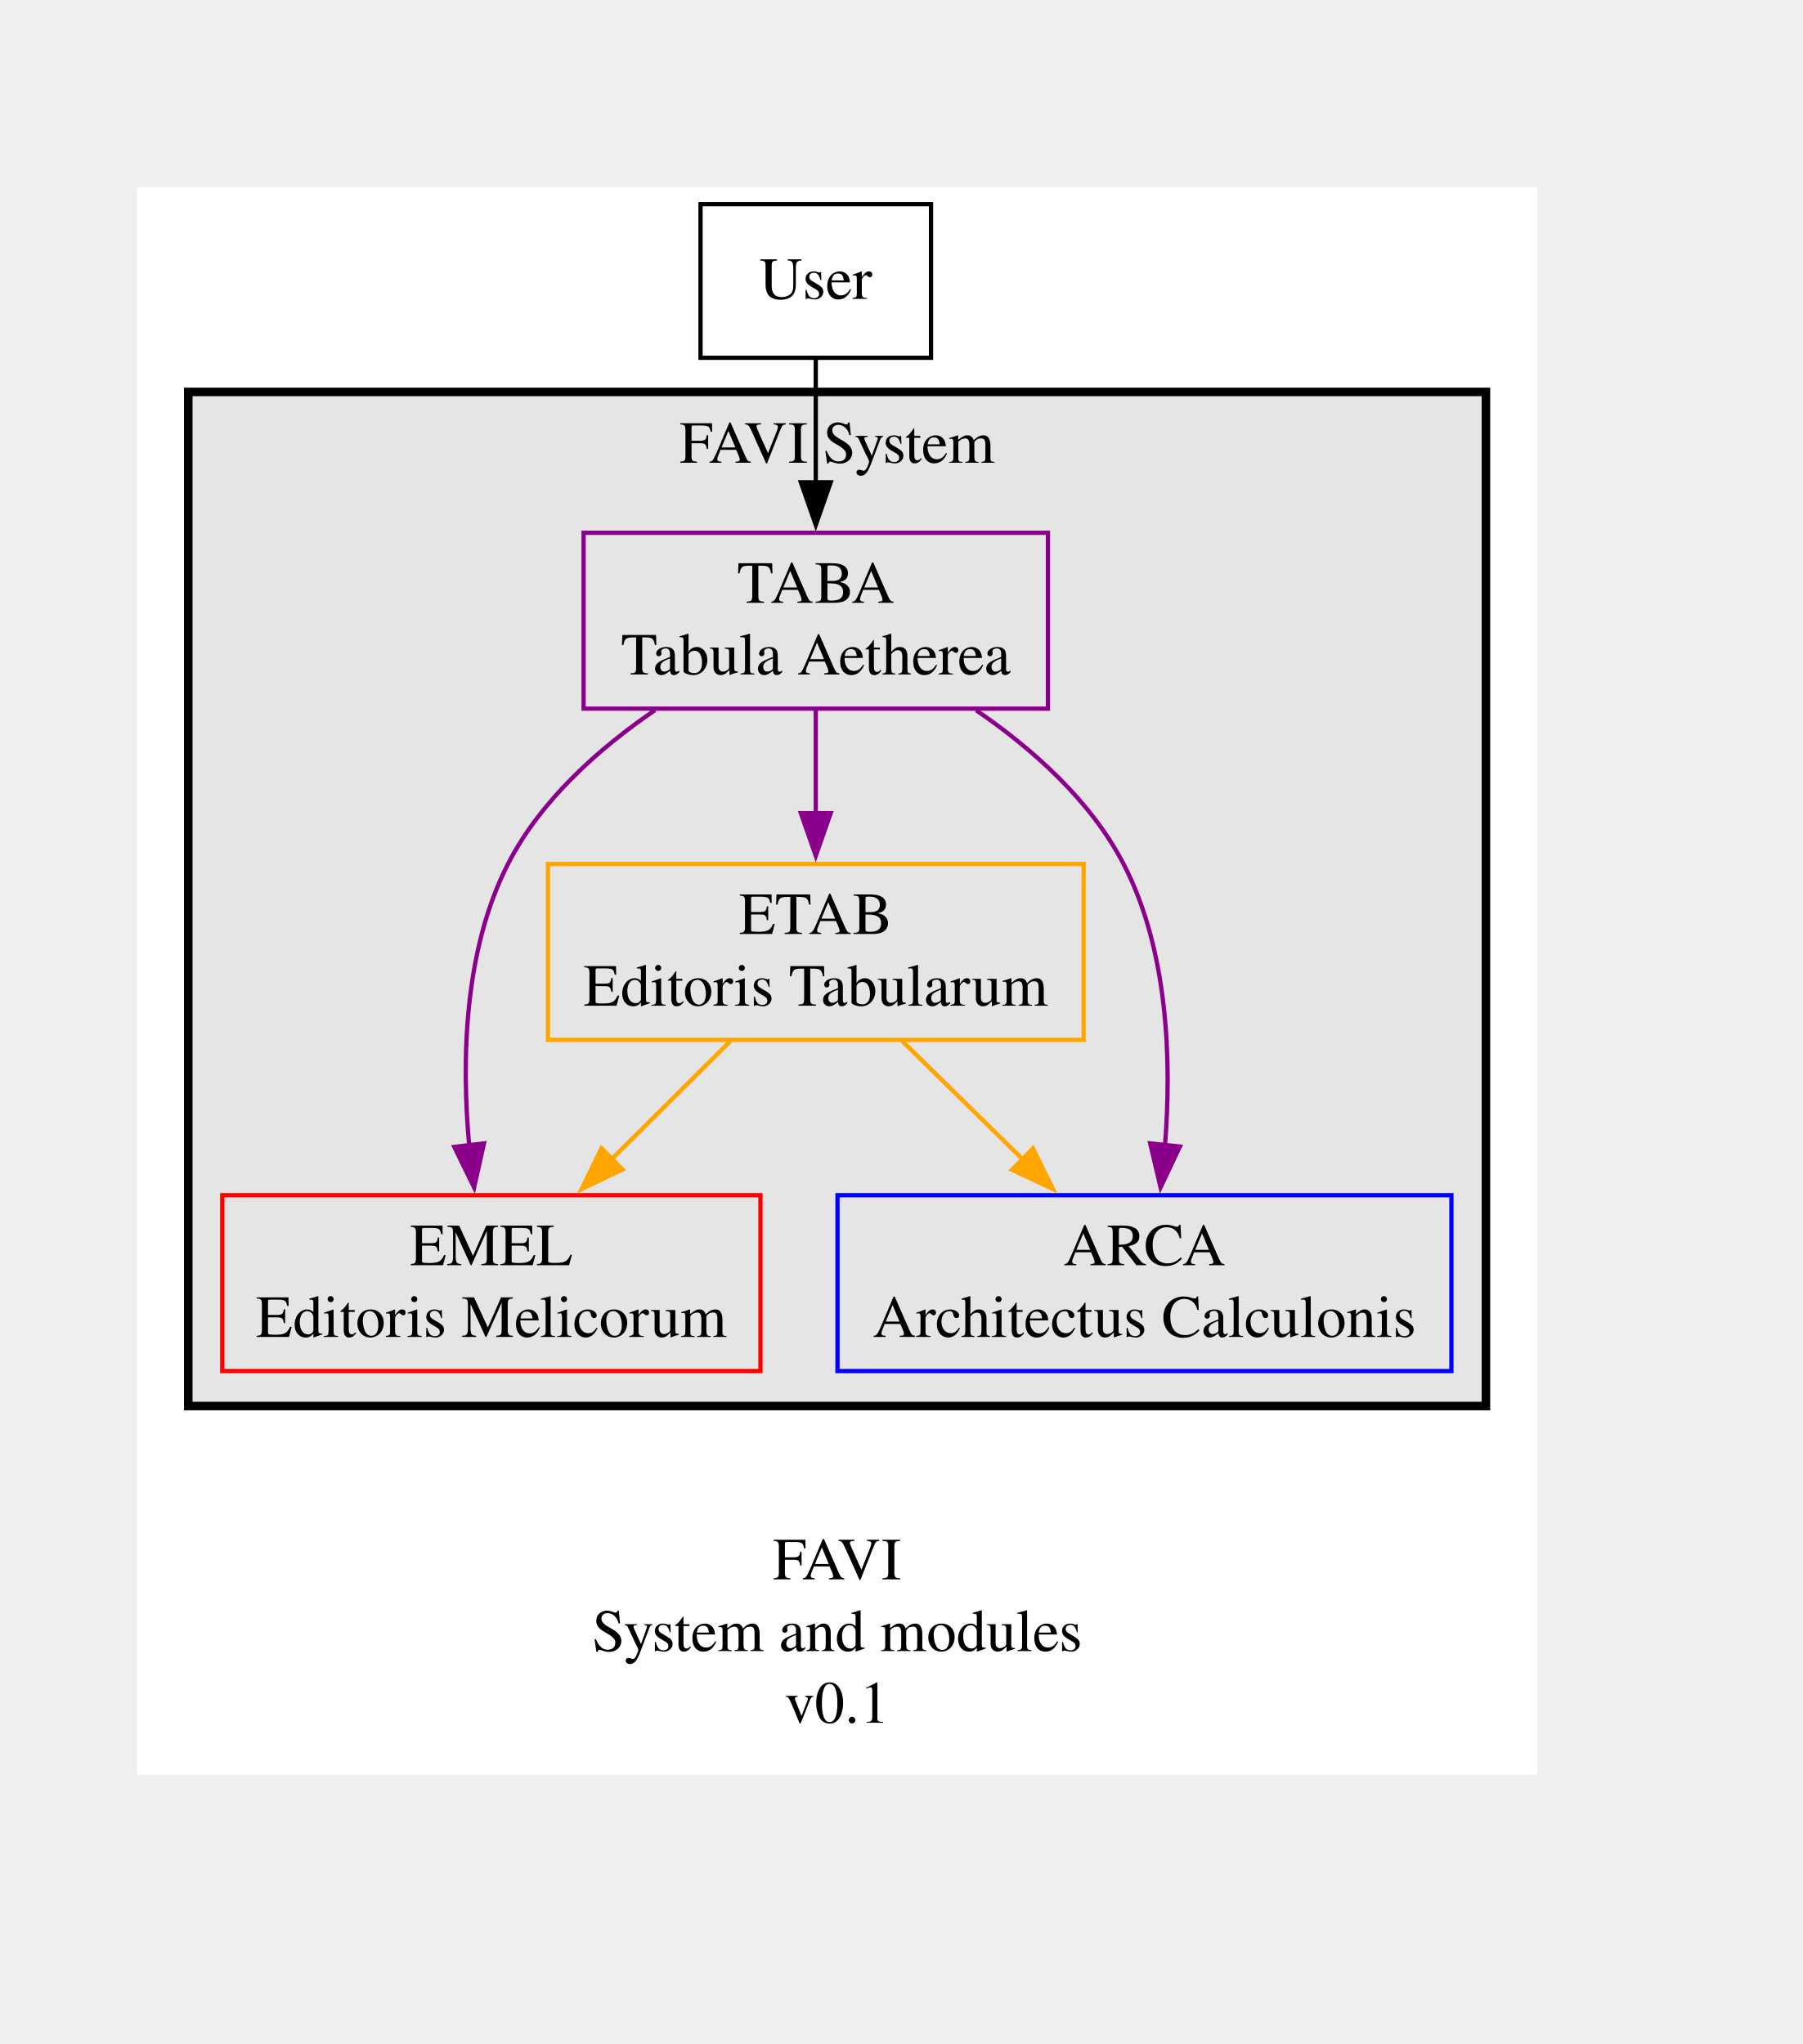
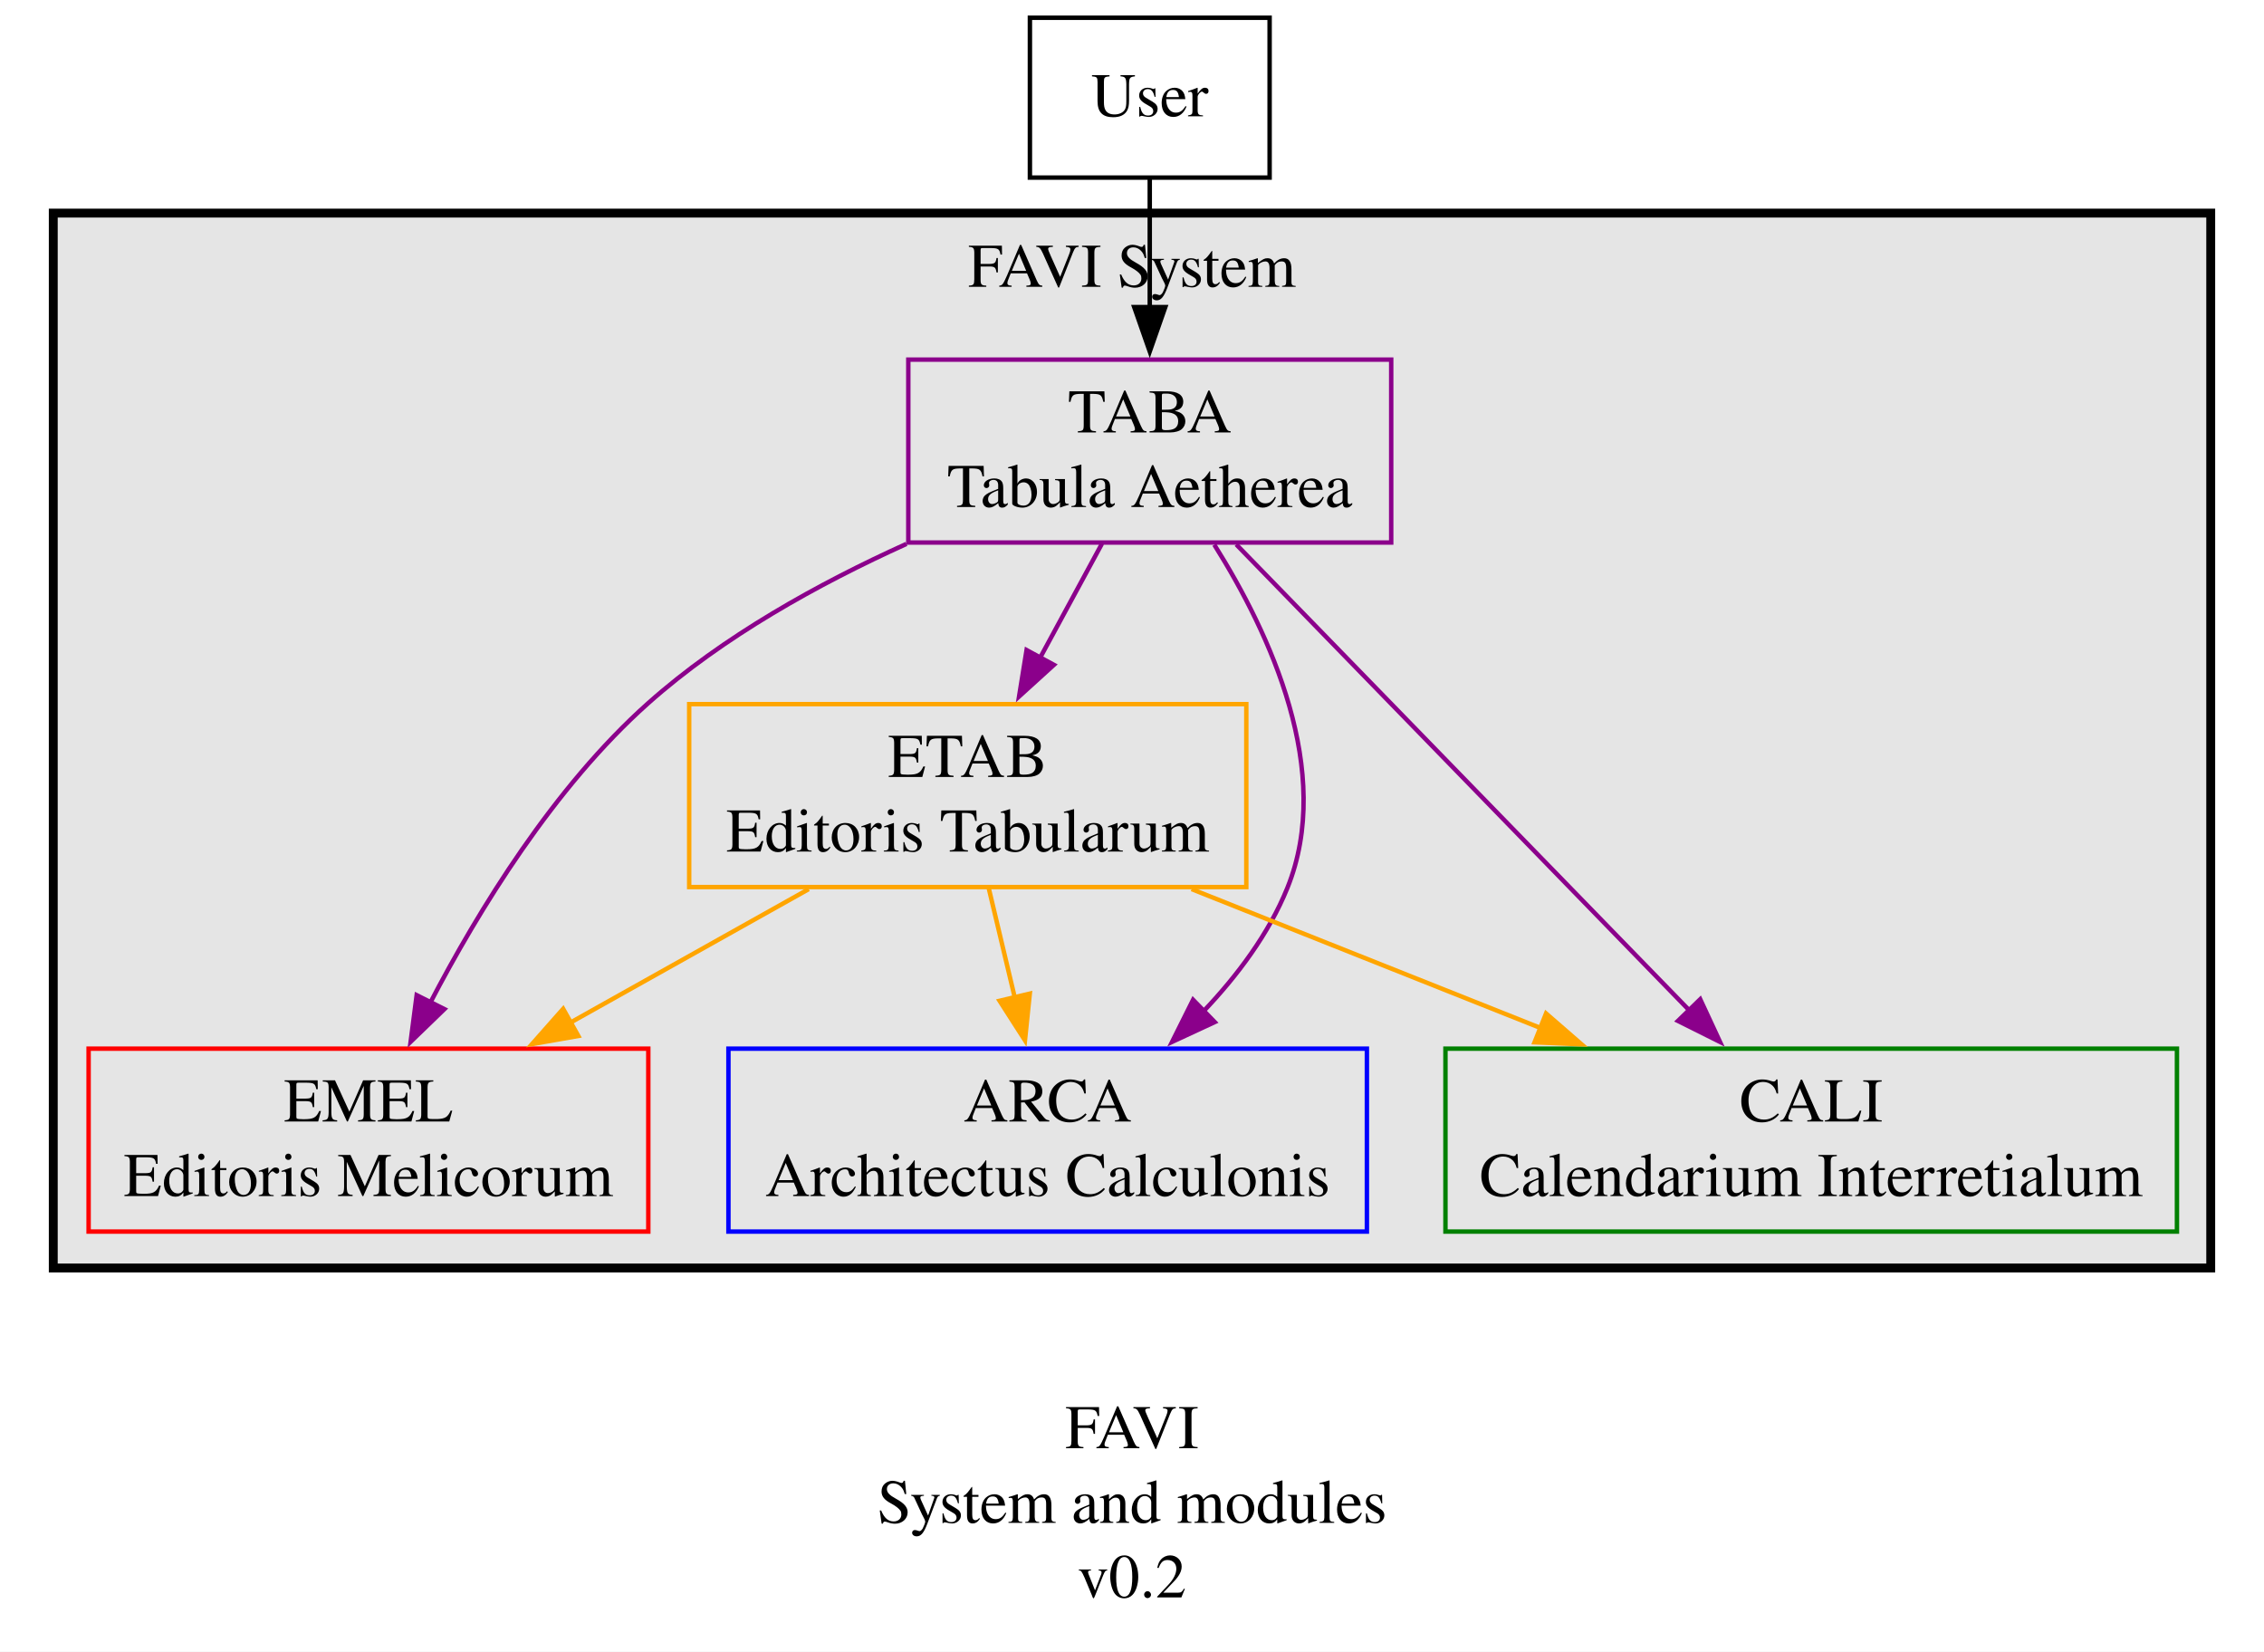
- <svg xmlns="http://www.w3.org/2000/svg" width="328pt" height="372pt" viewBox="0.00 0.00 328.00 372.00">
-   <g id="graph0" class="graph" transform="translate(28.04787,319.9028) scale(0.7767935)" data-name="">
-     <polygon fill="white" stroke="none" points="-4,4 -4,-368 324,-368 324,4 -4,4" style="" />
-     <text text-anchor="middle" x="160" y="-41.8" font-family="Times,serif" font-size="14.00" style="">FAVI</text>
-     <text text-anchor="middle" x="160" y="-25" font-family="Times,serif" font-size="14.00" style="">System and modules</text>
-     <text text-anchor="middle" x="160" y="-8.2" font-family="Times,serif" font-size="14.00" style="">v0.1</text>
+ <svg xmlns="http://www.w3.org/2000/svg" width="510pt" height="372pt" viewBox="0.00 0.00 510.00 372.00">
+   <g id="graph0" class="graph" transform="translate(4,368) scale(1)" data-name="">
+     <polygon fill="white" stroke="none" points="-4,4 -4,-368 506,-368 506,4 -4,4" style="" />
+     <text text-anchor="middle" x="251" y="-41.8" font-family="Times,serif" font-size="14.00" style="">FAVI</text>
+     <text text-anchor="middle" x="251" y="-25" font-family="Times,serif" font-size="14.00" style="">System and modules</text>
+     <text text-anchor="middle" x="251" y="-8.2" font-family="Times,serif" font-size="14.00" style="">v0.2</text>
    <g id="clust1" class="cluster" data-name="cluster_0">
-       <polygon fill="#e5e5e5" stroke="black" stroke-width="2" points="8,-82.4 8,-320 312,-320 312,-82.4 8,-82.4" style="" />
-       <text text-anchor="middle" x="160" y="-303.4" font-family="Times,serif" font-size="14.00" style="">FAVI System</text>
+       <polygon fill="#e5e5e5" stroke="black" stroke-width="2" points="8,-82.4 8,-320 494,-320 494,-82.4 8,-82.4" style="" />
+       <text text-anchor="middle" x="251" y="-303.4" font-family="Times,serif" font-size="14.00" style="">FAVI System</text>
    </g>
    <g id="node1" class="node" pointer-events="visible" data-name="user">
-       <polygon fill="none" stroke="black" points="182,-364 128,-364 128,-328 182,-328 182,-364" style="" />
-       <text text-anchor="middle" x="155" y="-341.8" font-family="Times,serif" font-size="14.00" style="">User</text>
+       <polygon fill="none" stroke="black" points="282,-364 228,-364 228,-328 282,-328 282,-364" style="" />
+       <text text-anchor="middle" x="255" y="-341.8" font-family="Times,serif" font-size="14.00" style="">User</text>
    </g>
    <g id="node2" class="node" pointer-events="visible" data-name="tabulaAetherea">
-       <polygon fill="none" stroke="darkmagenta" points="209.39,-287 100.61,-287 100.61,-245.8 209.39,-245.8 209.39,-287" style="" />
-       <text text-anchor="middle" x="155" y="-270.6" font-family="Times,serif" font-size="14.00" style="">TABA</text>
-       <text text-anchor="middle" x="155" y="-253.8" font-family="Times,serif" font-size="14.00" style="">Tabula Aetherea</text>
+       <polygon fill="none" stroke="darkmagenta" points="309.39,-287 200.61,-287 200.61,-245.8 309.39,-245.8 309.39,-287" style="" />
+       <text text-anchor="middle" x="255" y="-270.6" font-family="Times,serif" font-size="14.00" style="">TABA</text>
+       <text text-anchor="middle" x="255" y="-253.8" font-family="Times,serif" font-size="14.00" style="">Tabula Aetherea</text>
    </g>
    <g id="edge1" class="edge" data-name="user-&gt;tabulaAetherea">
-       <path fill="none" stroke="black" d="M155,-327.78C155,-319.18 155,-308.5 155,-298.53" style="" />
-       <polygon fill="black" stroke="black" points="158.5,-298.83 155,-288.83 151.5,-298.83 158.5,-298.83" style="" />
+       <path fill="none" stroke="black" d="M255,-327.78C255,-319.18 255,-308.5 255,-298.53" style="" />
+       <polygon fill="black" stroke="black" points="258.5,-298.83 255,-288.83 251.5,-298.83 258.5,-298.83" style="" />
    </g>
    <g id="node3" class="node" pointer-events="visible" data-name="editorisMelicorum">
      <polygon fill="none" stroke="red" points="142.04,-131.8 15.96,-131.8 15.96,-90.6 142.04,-90.6 142.04,-131.8" style="" />
      <text text-anchor="middle" x="79" y="-115.4" font-family="Times,serif" font-size="14.00" style="">EMEL</text>
      <text text-anchor="middle" x="79" y="-98.6" font-family="Times,serif" font-size="14.00" style="">Editoris Melicorum</text>
    </g>
    <g id="edge2" class="edge" data-name="tabulaAetherea-&gt;editorisMelicorum">
-       <path fill="none" stroke="darkmagenta" d="M117.35,-245.46C104.09,-236.4 90.61,-224.36 83,-209.6 72.54,-189.33 71.99,-163.4 73.81,-143.39" style="" />
-       <polygon fill="darkmagenta" stroke="darkmagenta" points="77.27,-143.94 74.96,-133.6 70.32,-143.12 77.27,-143.94" style="" />
+       <path fill="none" stroke="darkmagenta" d="M200.19,-245.49C180.41,-236.55 158.83,-224.59 142,-209.6 120.77,-190.69 103.8,-163.02 92.85,-142" style="" />
+       <polygon fill="darkmagenta" stroke="darkmagenta" points="96.11,-140.71 88.5,-133.35 89.86,-143.85 96.11,-140.71" style="" />
    </g>
    <g id="node4" class="node" pointer-events="visible" data-name="editorisTabularum">
-       <polygon fill="none" stroke="orange" points="217.75,-209.4 92.25,-209.4 92.25,-168.2 217.75,-168.2 217.75,-209.4" style="" />
-       <text text-anchor="middle" x="155" y="-193" font-family="Times,serif" font-size="14.00" style="">ETAB</text>
-       <text text-anchor="middle" x="155" y="-176.2" font-family="Times,serif" font-size="14.00" style="">Editoris Tabularum</text>
+       <polygon fill="none" stroke="orange" points="276.75,-209.4 151.25,-209.4 151.25,-168.2 276.75,-168.2 276.75,-209.4" style="" />
+       <text text-anchor="middle" x="214" y="-193" font-family="Times,serif" font-size="14.00" style="">ETAB</text>
+       <text text-anchor="middle" x="214" y="-176.2" font-family="Times,serif" font-size="14.00" style="">Editoris Tabularum</text>
    </g>
    <g id="edge3" class="edge" data-name="tabulaAetherea-&gt;editorisTabularum">
-       <path fill="none" stroke="darkmagenta" d="M155,-245.54C155,-238.04 155,-229.33 155,-221.04" style="" />
-       <polygon fill="darkmagenta" stroke="darkmagenta" points="158.5,-221.31 155,-211.31 151.5,-221.31 158.5,-221.31" style="" />
+       <path fill="none" stroke="darkmagenta" d="M244.23,-245.54C239.98,-237.7 235,-228.52 230.33,-219.9" style="" />
+       <polygon fill="darkmagenta" stroke="darkmagenta" points="233.41,-218.25 225.56,-211.12 227.25,-221.58 233.41,-218.25" style="" />
    </g>
    <g id="node5" class="node" pointer-events="visible" data-name="architectusCalculonis">
      <polygon fill="none" stroke="blue" points="303.91,-131.8 160.09,-131.8 160.09,-90.6 303.91,-90.6 303.91,-131.8" style="" />
      <text text-anchor="middle" x="232" y="-115.4" font-family="Times,serif" font-size="14.00" style="">ARCA</text>
      <text text-anchor="middle" x="232" y="-98.6" font-family="Times,serif" font-size="14.00" style="">Architectus Calculonis</text>
    </g>
    <g id="edge4" class="edge" data-name="tabulaAetherea-&gt;architectusCalculonis">
-       <path fill="none" stroke="darkmagenta" d="M192.57,-245.42C205.82,-236.35 219.31,-224.32 227,-209.6 237.57,-189.37 238.39,-163.44 236.81,-143.42" style="" />
-       <polygon fill="darkmagenta" stroke="darkmagenta" points="240.3,-143.2 235.77,-133.62 233.34,-143.94 240.3,-143.2" style="" />
+       <path fill="none" stroke="darkmagenta" d="M269.54,-245.31C282.06,-225.39 296.58,-194.16 286,-168 281.83,-157.7 274.76,-148.26 267.07,-140.18" style="" />
+       <polygon fill="darkmagenta" stroke="darkmagenta" points="269.64,-137.79 260.03,-133.33 264.76,-142.81 269.64,-137.79" style="" />
    </g>
-     <g id="edge5" class="edge" data-name="editorisTabularum-&gt;editorisMelicorum">
-       <path fill="none" stroke="orange" d="M135.03,-167.94C126.46,-159.41 116.29,-149.3 106.99,-140.04" style="" />
-       <polygon fill="orange" stroke="orange" points="109.73,-137.83 100.17,-133.26 104.79,-142.79 109.73,-137.83" style="" />
+     <g id="node6" class="node" pointer-events="visible" data-name="calendariumIhterretialum">
+       <polygon fill="none" stroke="green" points="486.39,-131.8 321.61,-131.8 321.61,-90.6 486.39,-90.6 486.39,-131.8" style="" />
+       <text text-anchor="middle" x="404" y="-115.4" font-family="Times,serif" font-size="14.00" style="">CALI</text>
+       <text text-anchor="middle" x="404" y="-98.6" font-family="Times,serif" font-size="14.00" style="">Calendarium Interretialum</text>
    </g>
-     <g id="edge6" class="edge" data-name="editorisTabularum-&gt;architectusCalculonis">
-       <path fill="none" stroke="orange" d="M175.23,-167.94C183.92,-159.41 194.21,-149.3 203.64,-140.04" style="" />
-       <polygon fill="orange" stroke="orange" points="205.87,-142.76 210.56,-133.25 200.97,-137.76 205.87,-142.76" style="" />
+     <g id="edge5" class="edge" data-name="tabulaAetherea-&gt;calendariumIhterretialum">
+       <path fill="none" stroke="darkmagenta" d="M274.48,-245.37C300.58,-218.53 347.04,-170.76 376.64,-140.33" style="" />
+       <polygon fill="darkmagenta" stroke="darkmagenta" points="379,-142.93 383.46,-133.32 373.98,-138.05 379,-142.93" style="" />
+     </g>
+     <g id="edge6" class="edge" data-name="editorisTabularum-&gt;editorisMelicorum">
+       <path fill="none" stroke="orange" d="M178.18,-167.74C161.72,-158.52 142.02,-147.49 124.53,-137.69" style="" />
+       <polygon fill="orange" stroke="orange" points="126.28,-134.66 115.84,-132.83 122.86,-140.77 126.28,-134.66" style="" />
+     </g>
+     <g id="edge7" class="edge" data-name="editorisTabularum-&gt;architectusCalculonis">
+       <path fill="none" stroke="orange" d="M218.73,-167.94C220.53,-160.36 222.64,-151.53 224.63,-143.16" style="" />
+       <polygon fill="orange" stroke="orange" points="227.98,-144.2 226.89,-133.67 221.17,-142.58 227.98,-144.2" style="" />
+     </g>
+     <g id="edge8" class="edge" data-name="editorisTabularum-&gt;calendariumIhterretialum">
+       <path fill="none" stroke="orange" d="M264.42,-167.74C288.56,-158.13 317.68,-146.55 343.05,-136.45" style="" />
+       <polygon fill="orange" stroke="orange" points="344.27,-139.73 352.27,-132.78 341.68,-133.23 344.27,-139.73" style="" />
    </g>
  </g>
</svg>
